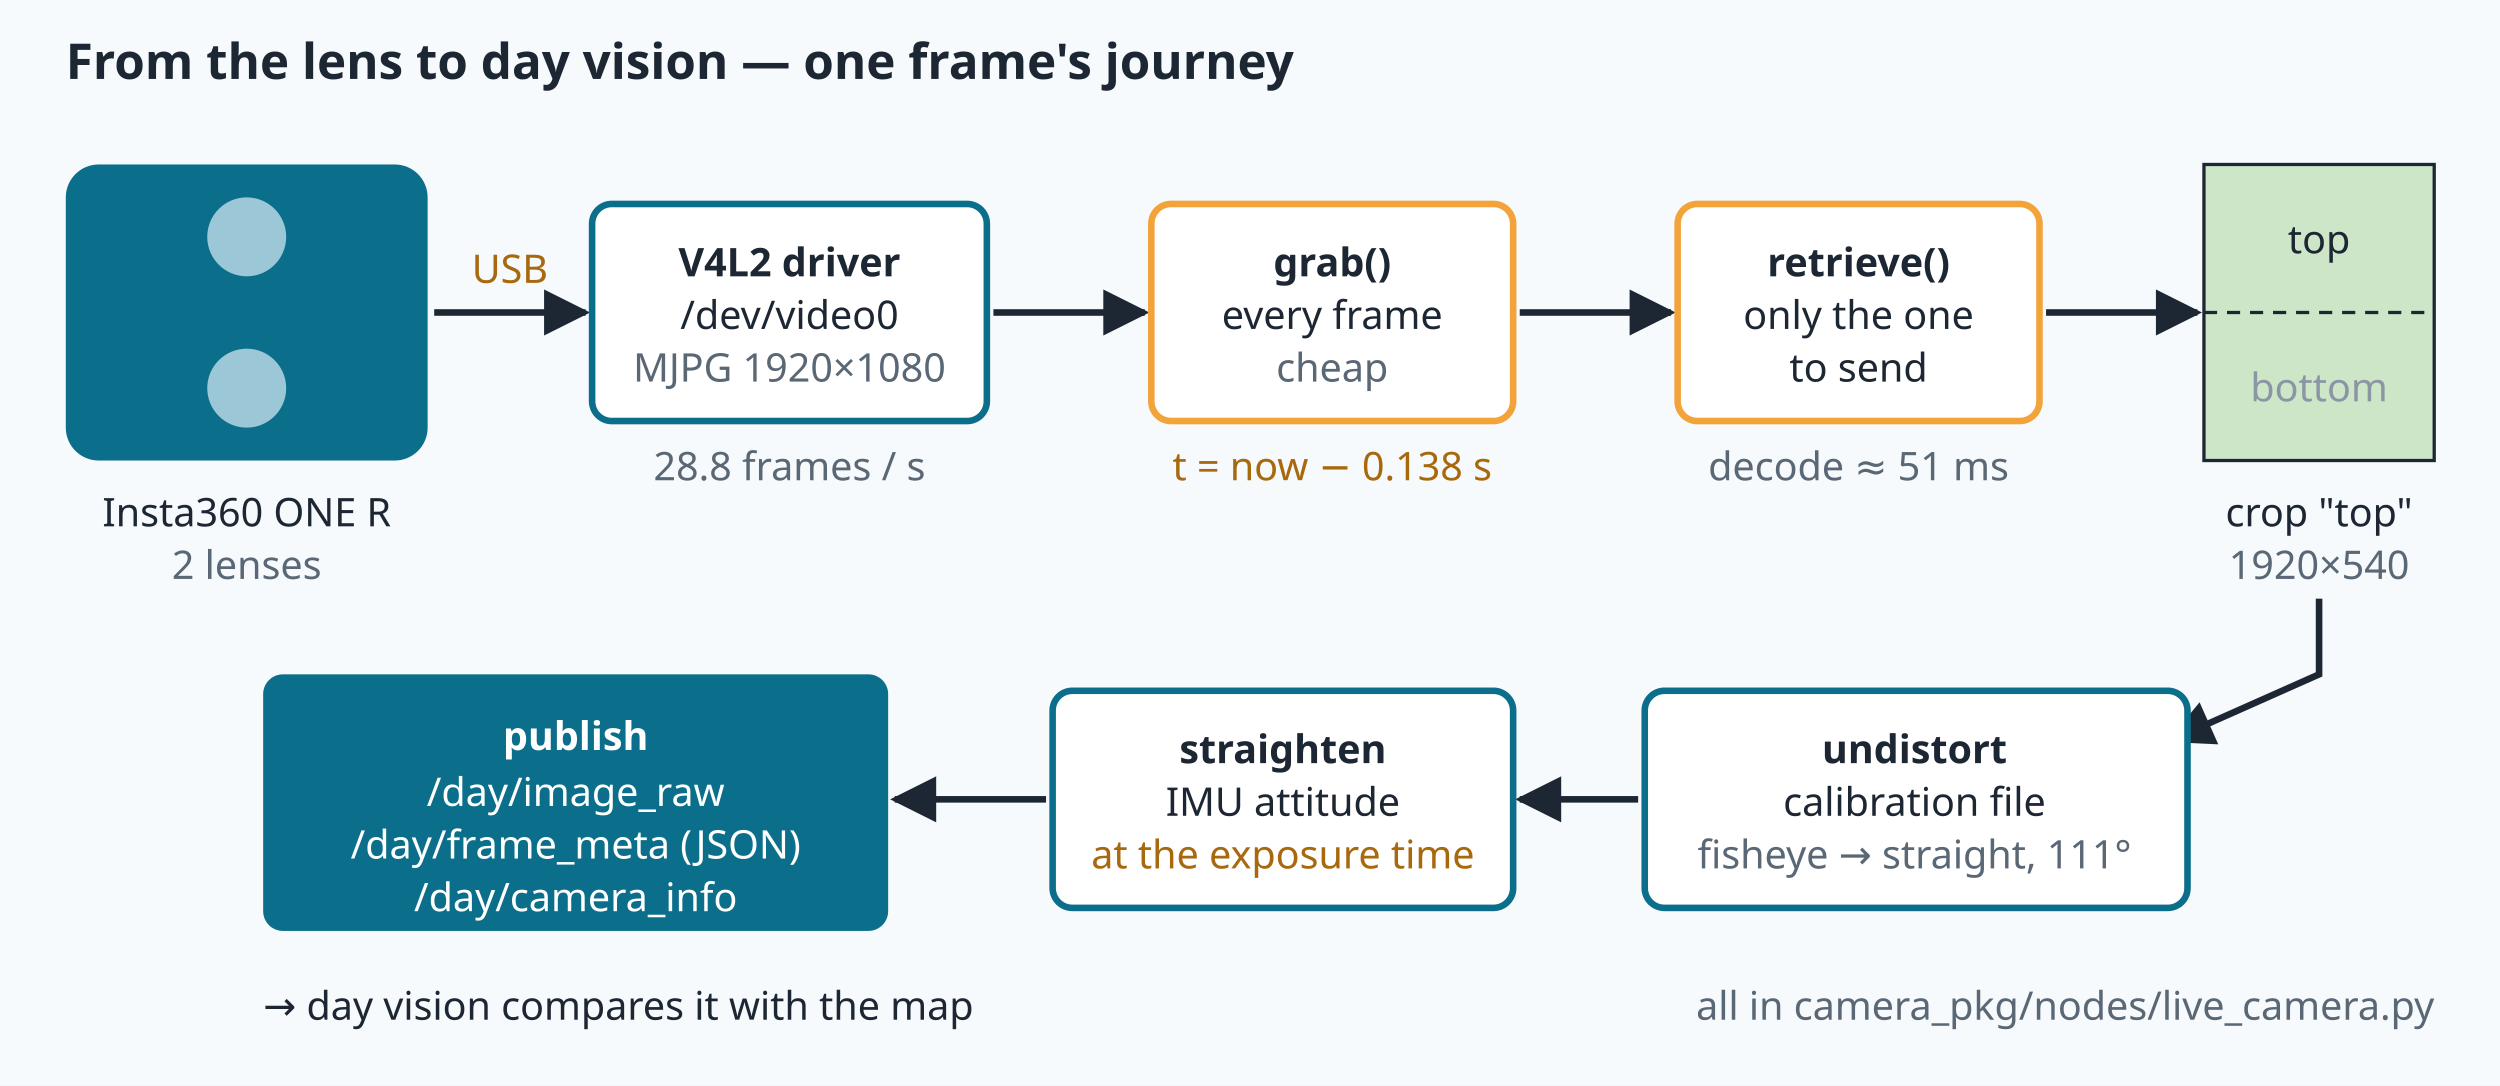
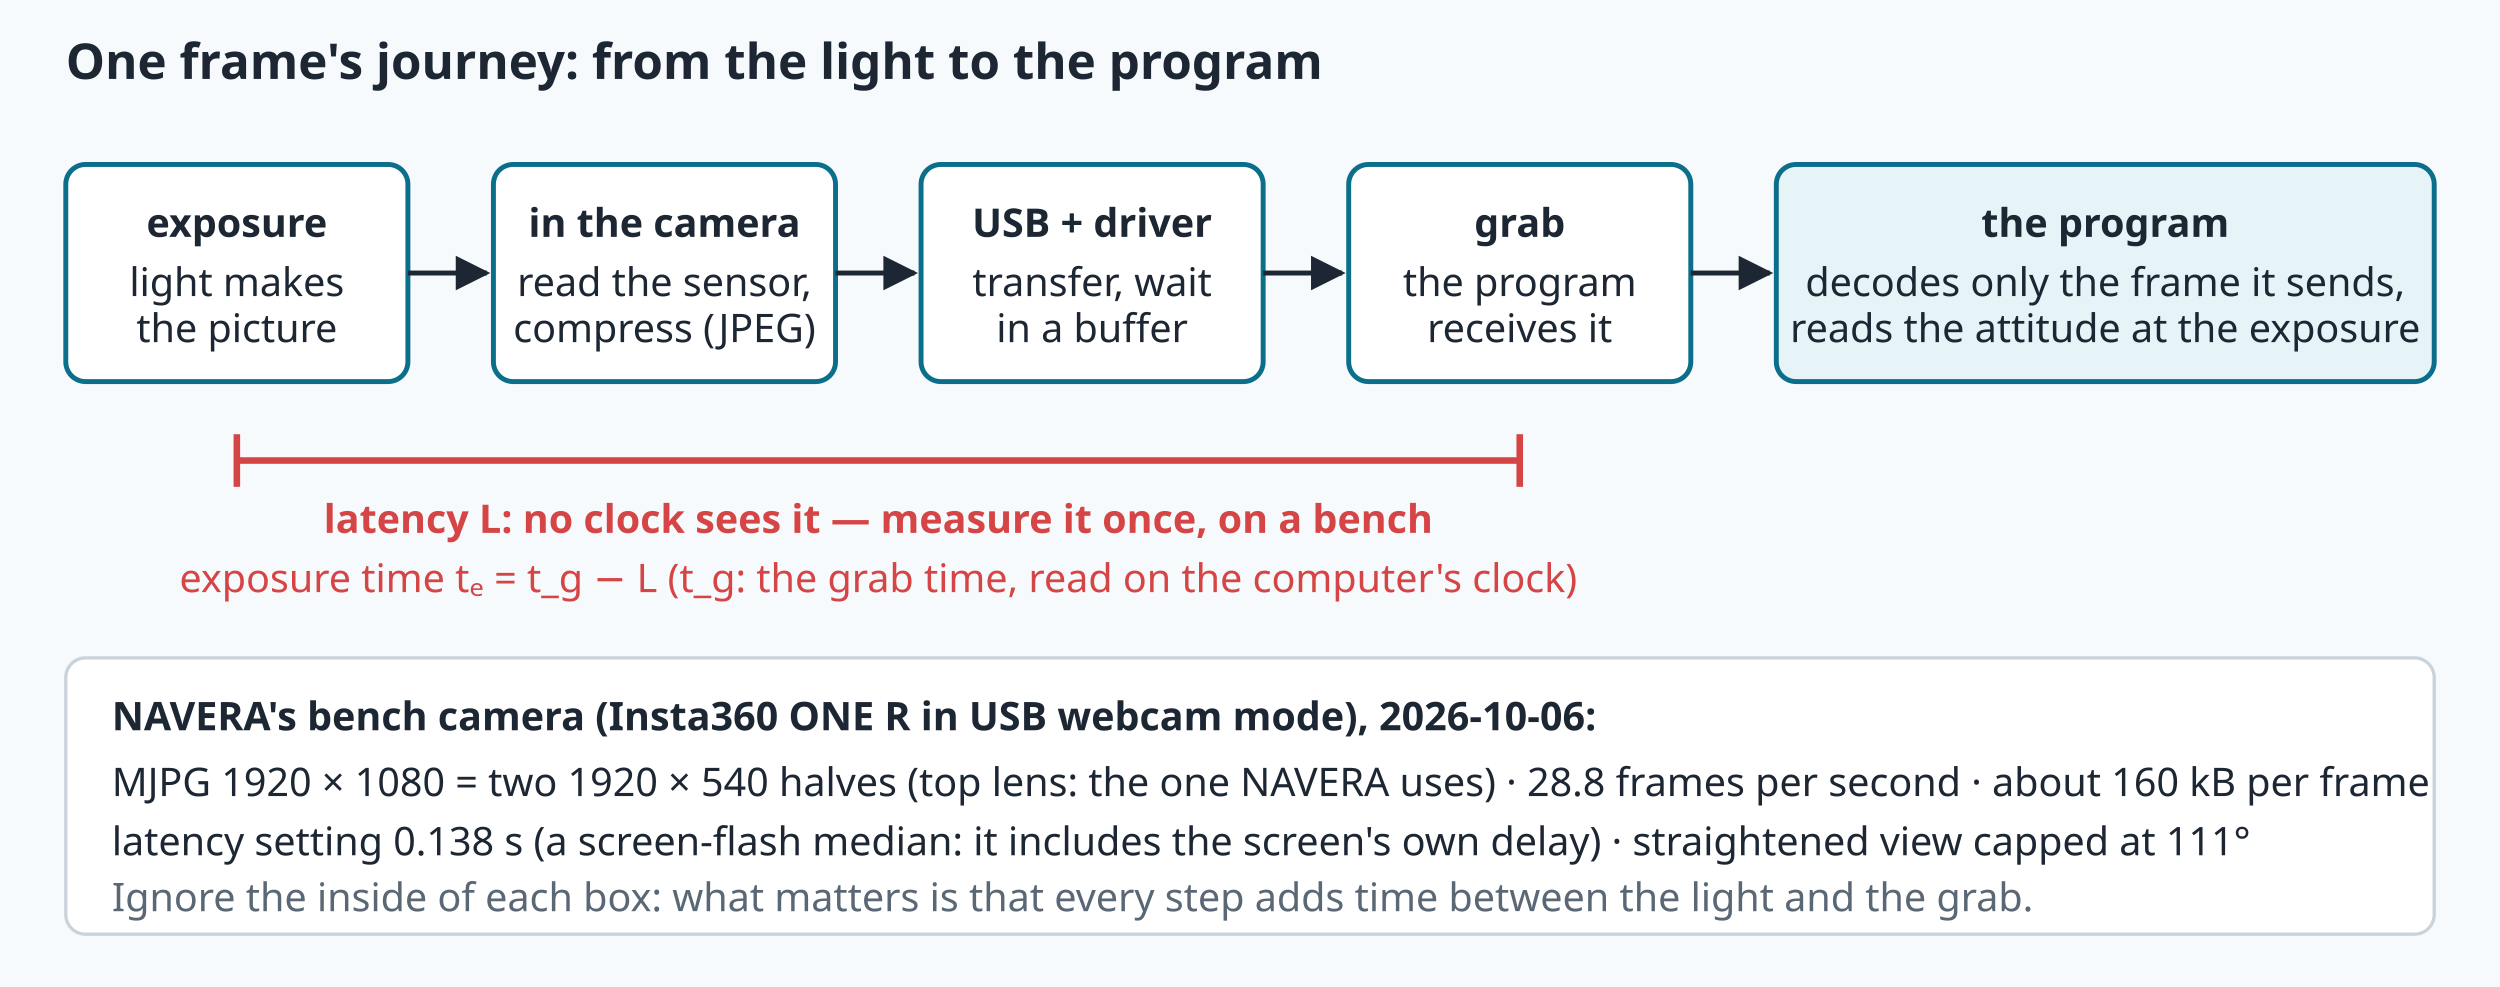
- <svg xmlns="http://www.w3.org/2000/svg" viewBox="0 0 760 330" font-family="sans-serif" font-size="12">
-   <rect width="760" height="330" fill="#f7fafc" />
+ <svg xmlns="http://www.w3.org/2000/svg" viewBox="0 0 760 300" font-family="sans-serif" font-size="12">
+   <rect width="760" height="300" fill="#f7fafc" />
  <defs>
    <marker id="a" viewBox="0 0 10 10" refX="9" refY="5" markerWidth="7" markerHeight="7" orient="auto">
      <path d="M0 0 L10 5 L0 10 z" fill="#1d2733" />
    </marker>
  </defs>
-   <text x="20" y="24" font-size="15" font-weight="bold" fill="#1d2733">From the lens to day vision — one frame's journey</text>
-   <rect x="20" y="50" width="110" height="90" rx="10" fill="#0b6e8a" />
-   <circle cx="75" cy="72" r="12" fill="#9cc7d6" />
-   <circle cx="75" cy="118" r="12" fill="#9cc7d6" />
-   <text x="75" y="160" text-anchor="middle" fill="#1d2733">Insta360 ONE R</text>
-   <text x="75" y="176" text-anchor="middle" fill="#5a6775">2 lenses</text>
-   <line x1="132" y1="95" x2="178" y2="95" stroke="#1d2733" stroke-width="2" marker-end="url(#a)" />
-   <text x="155" y="86" text-anchor="middle" fill="#a8680d">USB</text>
-   <rect x="180" y="62" width="120" height="66" rx="6" fill="#fff" stroke="#0b6e8a" stroke-width="2" />
-   <text x="240" y="84" text-anchor="middle" font-weight="bold" fill="#1d2733">V4L2 driver</text>
-   <text x="240" y="100" text-anchor="middle" fill="#1d2733">/dev/video0</text>
-   <text x="240" y="116" text-anchor="middle" fill="#5a6775">MJPG 1920×1080</text>
-   <text x="240" y="146" text-anchor="middle" fill="#5a6775">28.8 frames / s</text>
-   <line x1="302" y1="95" x2="348" y2="95" stroke="#1d2733" stroke-width="2" marker-end="url(#a)" />
-   <rect x="350" y="62" width="110" height="66" rx="6" fill="#fff" stroke="#f2a33a" stroke-width="2" />
-   <text x="405" y="84" text-anchor="middle" font-weight="bold" fill="#1d2733">grab()</text>
-   <text x="405" y="100" text-anchor="middle" fill="#1d2733">every frame</text>
-   <text x="405" y="116" text-anchor="middle" fill="#5a6775">cheap</text>
-   <text x="405" y="146" text-anchor="middle" fill="#a8680d">t = now − 0.138 s</text>
-   <line x1="462" y1="95" x2="508" y2="95" stroke="#1d2733" stroke-width="2" marker-end="url(#a)" />
-   <rect x="510" y="62" width="110" height="66" rx="6" fill="#fff" stroke="#f2a33a" stroke-width="2" />
-   <text x="565" y="84" text-anchor="middle" font-weight="bold" fill="#1d2733">retrieve()</text>
-   <text x="565" y="100" text-anchor="middle" fill="#1d2733">only the one</text>
-   <text x="565" y="116" text-anchor="middle" fill="#1d2733">to send</text>
-   <text x="565" y="146" text-anchor="middle" fill="#5a6775">decode ≈ 51 ms</text>
-   <line x1="622" y1="95" x2="668" y2="95" stroke="#1d2733" stroke-width="2" marker-end="url(#a)" />
-   <rect x="670" y="50" width="70" height="90" fill="#cde6c8" stroke="#1d2733" />
-   <line x1="670" y1="95" x2="740" y2="95" stroke="#1d2733" stroke-dasharray="4 3" />
-   <text x="705" y="77" text-anchor="middle" fill="#1d2733">top</text>
-   <text x="705" y="122" text-anchor="middle" fill="#8a96a3">bottom</text>
-   <text x="705" y="160" text-anchor="middle" fill="#1d2733">crop "top"</text>
-   <text x="705" y="176" text-anchor="middle" fill="#5a6775">1920×540</text>
-   <path d="M705 182 L705 205 L660 225" fill="none" stroke="#1d2733" stroke-width="2" marker-end="url(#a)" />
-   <rect x="500" y="210" width="165" height="66" rx="6" fill="#fff" stroke="#0b6e8a" stroke-width="2" />
-   <text x="582" y="232" text-anchor="middle" font-weight="bold" fill="#1d2733">undistort</text>
-   <text x="582" y="248" text-anchor="middle" fill="#1d2733">calibration file</text>
-   <text x="582" y="264" text-anchor="middle" fill="#5a6775">fisheye → straight, 111°</text>
-   <line x1="498" y1="243" x2="462" y2="243" stroke="#1d2733" stroke-width="2" marker-end="url(#a)" />
-   <rect x="320" y="210" width="140" height="66" rx="6" fill="#fff" stroke="#0b6e8a" stroke-width="2" />
-   <text x="390" y="232" text-anchor="middle" font-weight="bold" fill="#1d2733">straighten</text>
-   <text x="390" y="248" text-anchor="middle" fill="#1d2733">IMU attitude</text>
-   <text x="390" y="264" text-anchor="middle" fill="#a8680d">at the exposure time</text>
-   <line x1="318" y1="243" x2="272" y2="243" stroke="#1d2733" stroke-width="2" marker-end="url(#a)" />
-   <rect x="80" y="205" width="190" height="78" rx="6" fill="#0b6e8a" />
-   <text x="175" y="228" text-anchor="middle" font-weight="bold" fill="#fff">publish</text>
-   <text x="175" y="245" text-anchor="middle" fill="#fff">/day/image_raw</text>
-   <text x="175" y="261" text-anchor="middle" fill="#fff">/day/frame_meta (JSON)</text>
-   <text x="175" y="277" text-anchor="middle" fill="#fff">/day/camera_info</text>
-   <text x="80" y="310" fill="#1d2733">→ day vision compares it with the map</text>
-   <text x="740" y="310" text-anchor="end" fill="#5a6775">all in camera_pkg/nodes/live_camera.py</text>
+   <text x="20" y="24" font-size="15" font-weight="bold" fill="#1d2733">One frame's journey: from the light to the program</text>
+   <g stroke="#0b6e8a" stroke-width="1.5" fill="#ffffff">
+     <rect x="20" y="50" width="104" height="66" rx="6" />
+     <rect x="150" y="50" width="104" height="66" rx="6" />
+     <rect x="280" y="50" width="104" height="66" rx="6" />
+     <rect x="410" y="50" width="104" height="66" rx="6" />
+     <rect x="540" y="50" width="200" height="66" rx="6" fill="#e6f3f7" />
+   </g>
+   <g fill="#1d2733" text-anchor="middle">
+     <text x="72" y="72" font-weight="bold">exposure</text>
+     <text x="72" y="90">light makes</text>
+     <text x="72" y="104">the picture</text>
+     <text x="202" y="72" font-weight="bold">in the camera</text>
+     <text x="202" y="90">read the sensor,</text>
+     <text x="202" y="104">compress (JPEG)</text>
+     <text x="332" y="72" font-weight="bold">USB + driver</text>
+     <text x="332" y="90">transfer, wait</text>
+     <text x="332" y="104">in a buffer</text>
+     <text x="462" y="72" font-weight="bold">grab</text>
+     <text x="462" y="90">the program</text>
+     <text x="462" y="104">receives it</text>
+     <text x="640" y="72" font-weight="bold">the program</text>
+     <text x="640" y="90">decodes only the frame it sends,</text>
+     <text x="640" y="104">reads the attitude at the exposure</text>
+   </g>
+   <g stroke="#1d2733" stroke-width="1.5" marker-end="url(#a)">
+     <line x1="124" y1="83" x2="148" y2="83" />
+     <line x1="254" y1="83" x2="278" y2="83" />
+     <line x1="384" y1="83" x2="408" y2="83" />
+     <line x1="514" y1="83" x2="538" y2="83" />
+   </g>
+   <line x1="72" y1="140" x2="462" y2="140" stroke="#d64545" stroke-width="2" />
+   <line x1="72" y1="132" x2="72" y2="148" stroke="#d64545" stroke-width="2" />
+   <line x1="462" y1="132" x2="462" y2="148" stroke="#d64545" stroke-width="2" />
+   <text x="267" y="162" text-anchor="middle" fill="#d64545" font-weight="bold">latency L: no clock sees it — measure it once, on a bench</text>
+   <text x="267" y="180" text-anchor="middle" fill="#d64545">exposure time  tₑ = t_g − L          (t_g: the grab time, read on the computer's clock)</text>
+   <rect x="20" y="200" width="720" height="84" rx="6" fill="#ffffff" stroke="#c9d3dc" />
+   <text x="34" y="222" fill="#1d2733" font-weight="bold">NAVERA's bench camera (Insta360 ONE R in USB webcam mode), 2026-10-06:</text>
+   <text x="34" y="242" fill="#1d2733">MJPG 1920 × 1080 = two 1920 × 540 halves (top lens: the one NAVERA uses) · 28.8 frames per second · about 160 kB per frame</text>
+   <text x="34" y="260" fill="#1d2733">latency setting 0.138 s (a screen-flash median: it includes the screen's own delay) · straightened view capped at 111°</text>
+   <text x="34" y="277" fill="#5a6775">Ignore the inside of each box: what matters is that every step adds time between the light and the grab.</text>
</svg>
